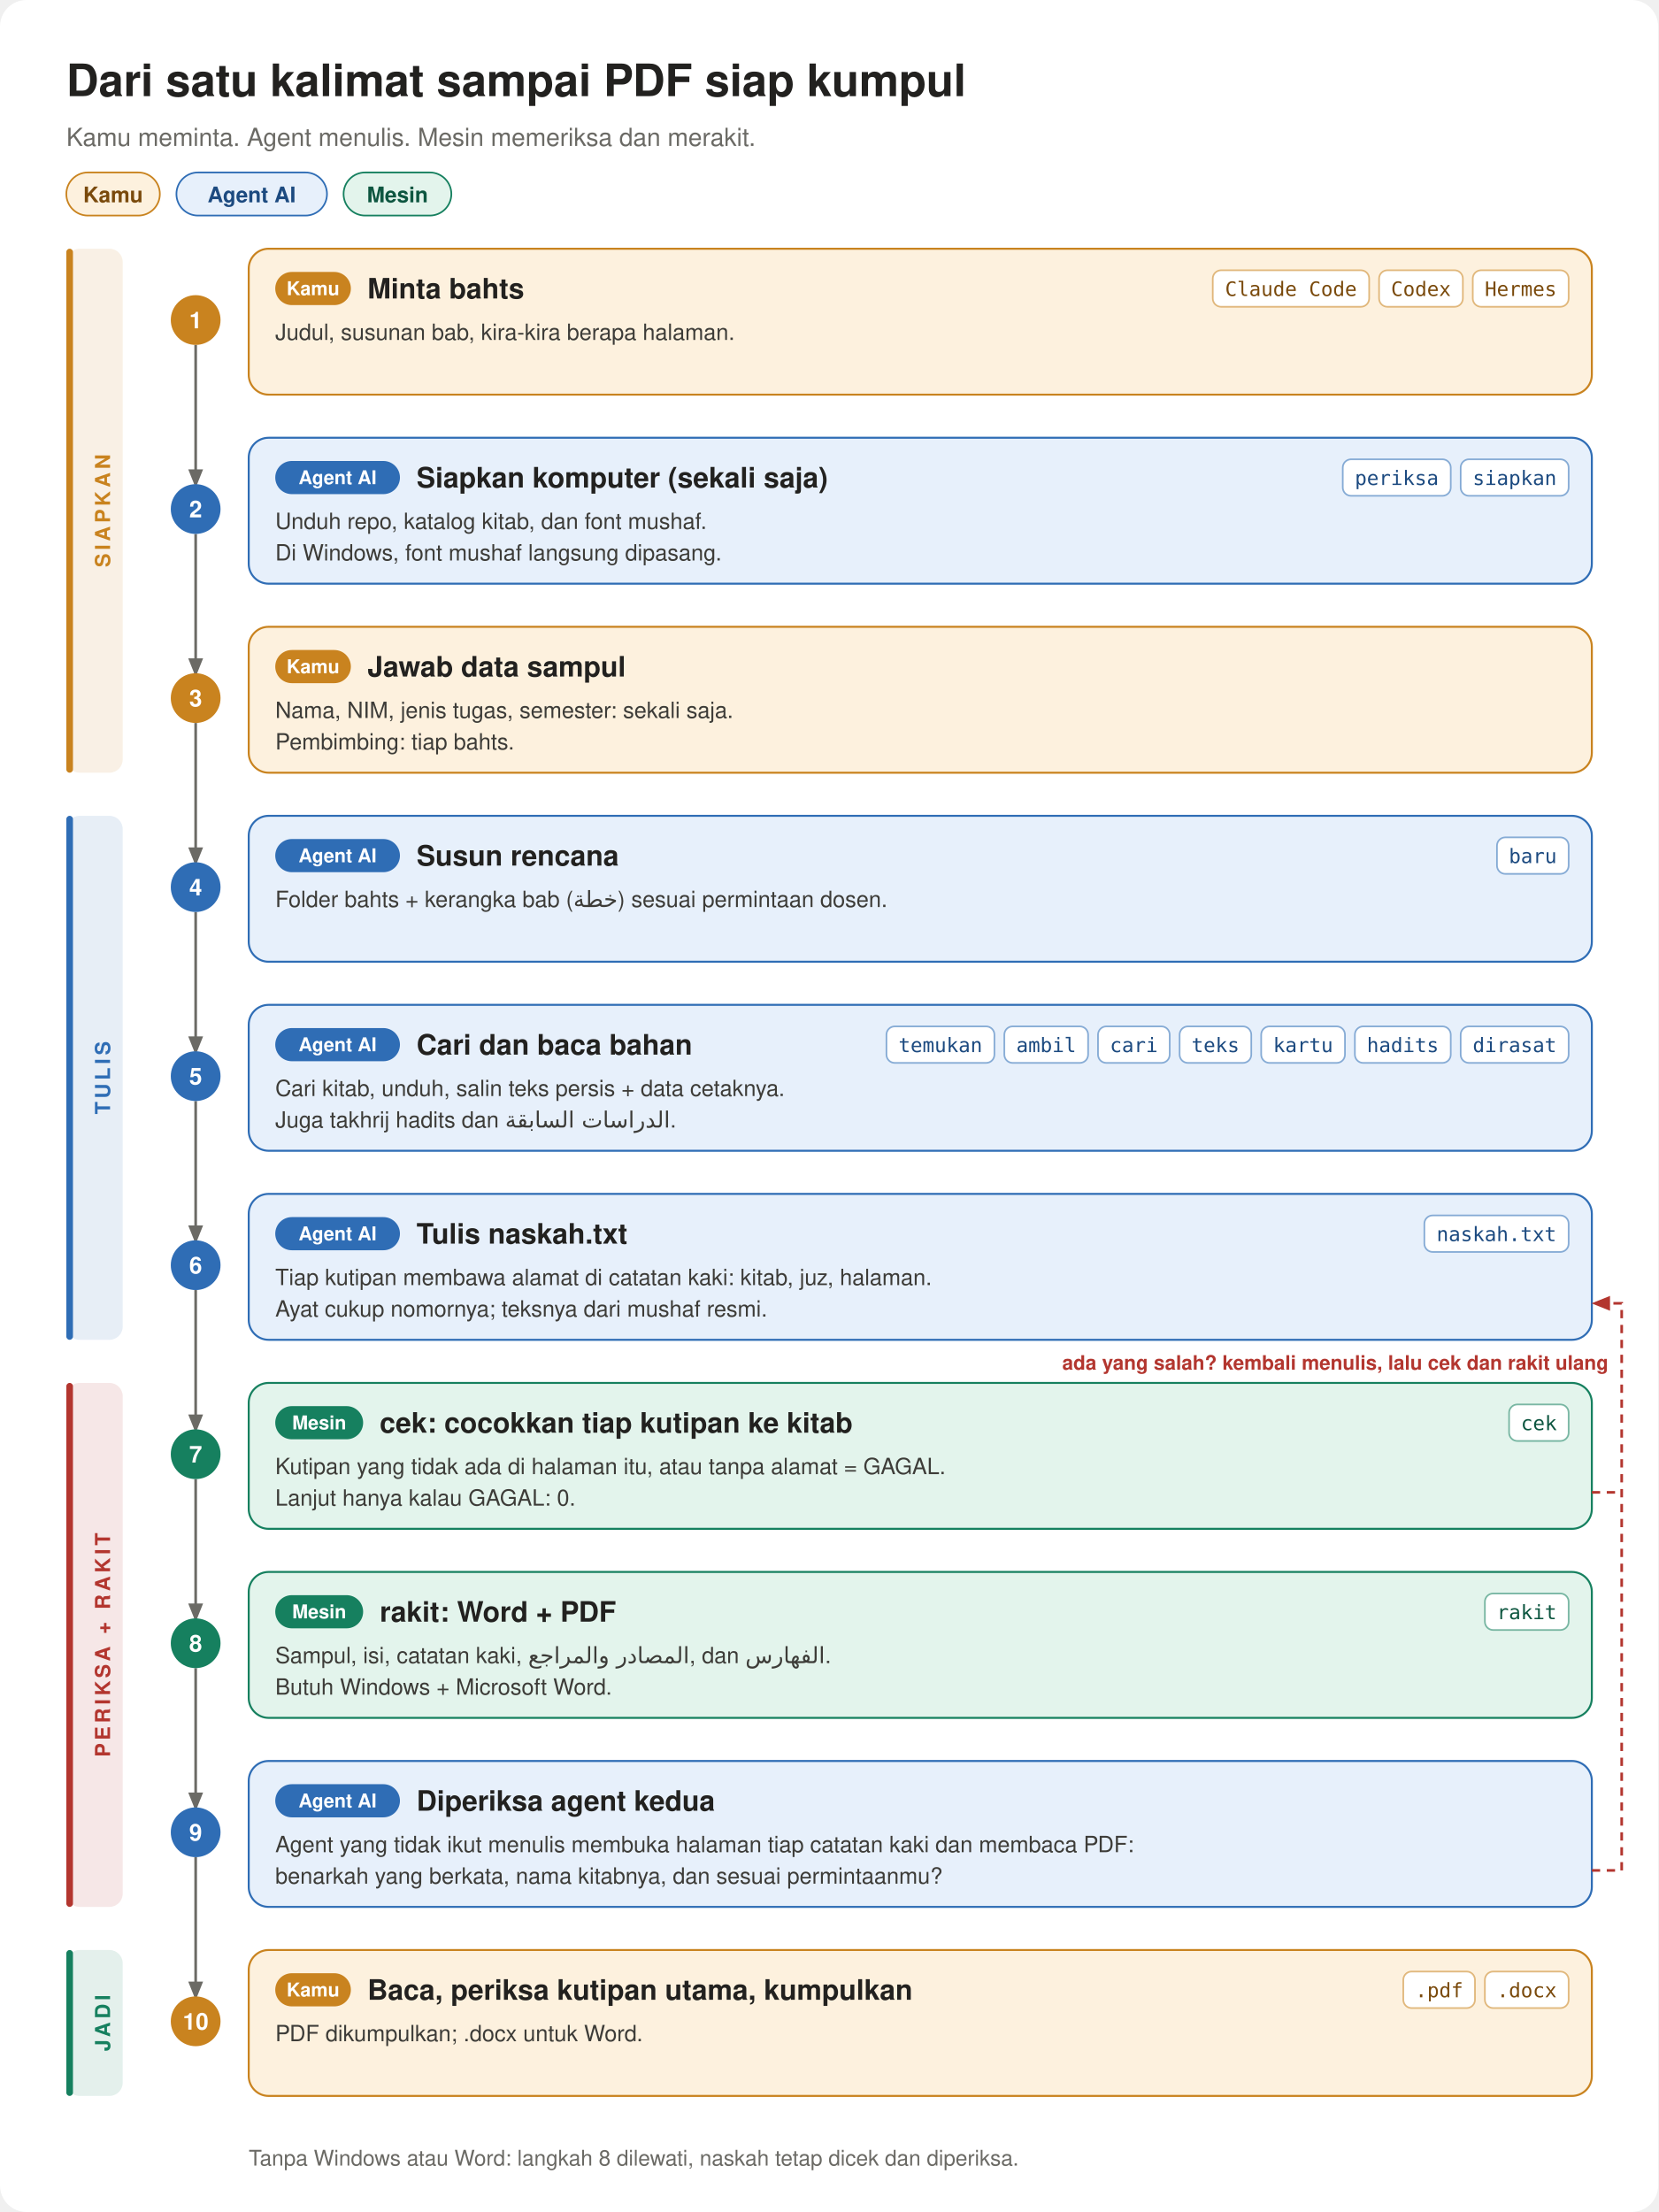
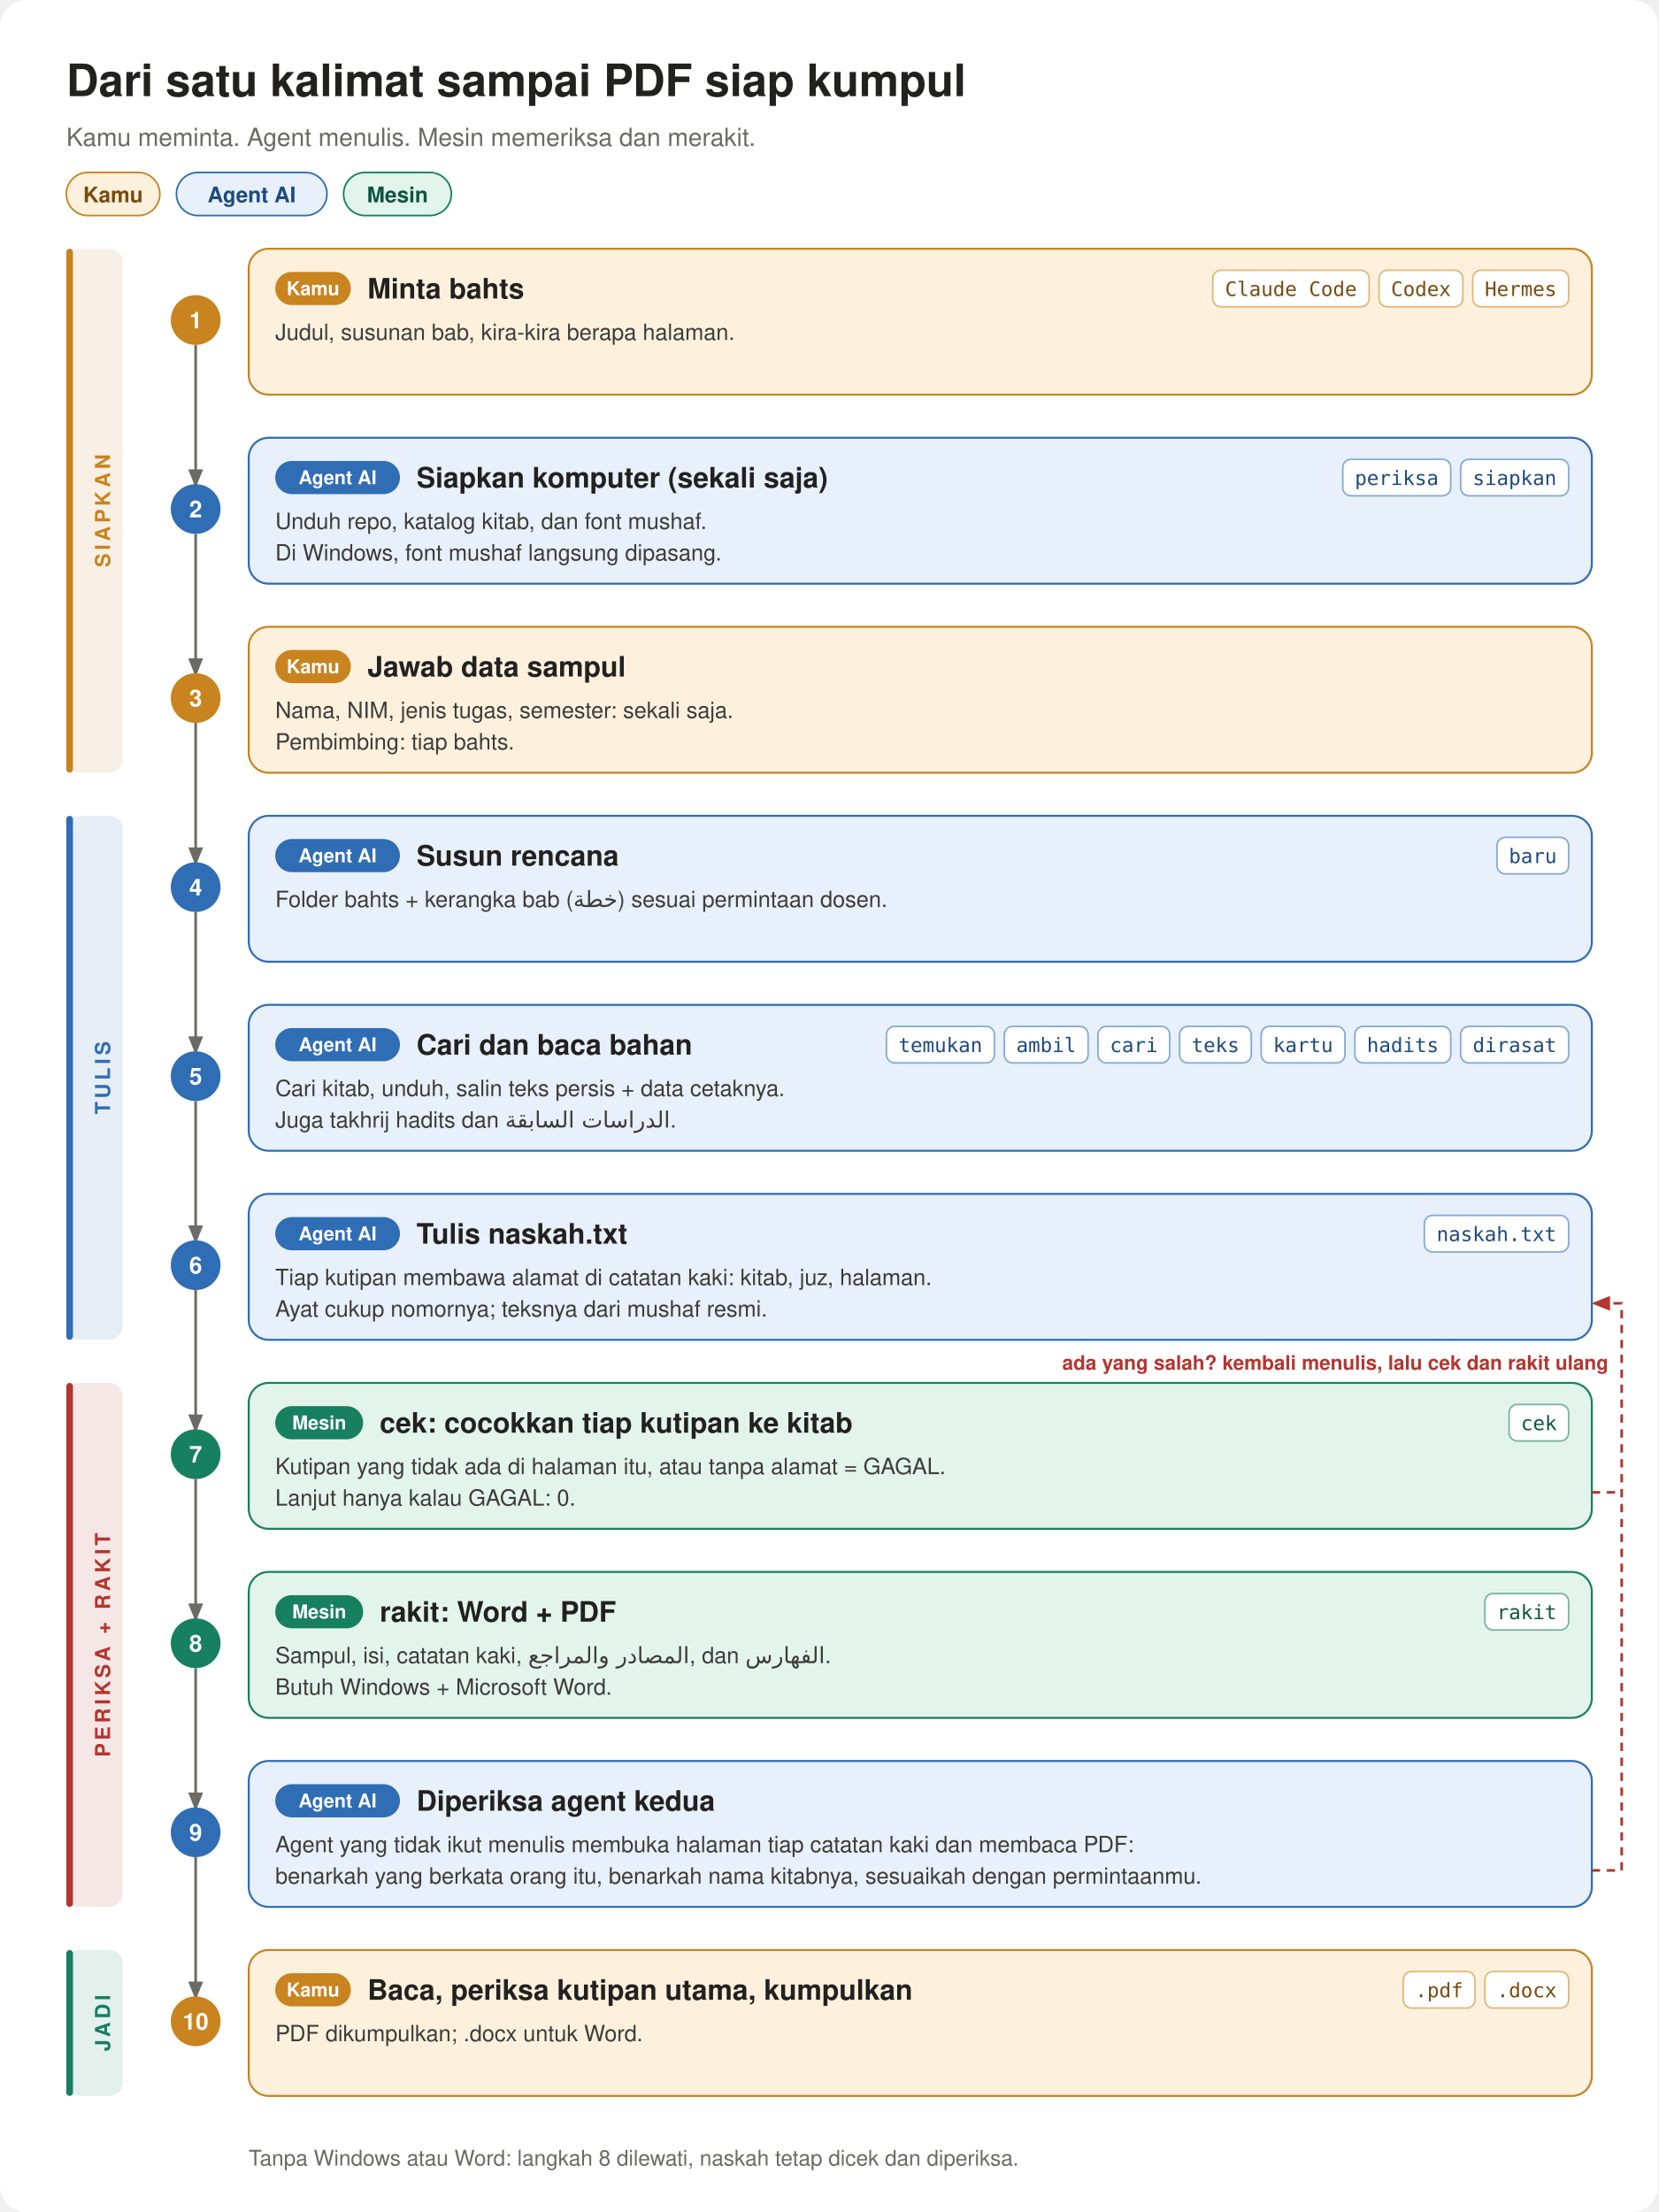
<svg xmlns="http://www.w3.org/2000/svg" viewBox="0 0 1000 1334" width="1000" height="1334" role="img" font-family="Segoe UI, Helvetica, Arial, sans-serif">
  <defs>
    <marker id="p" viewBox="0 0 10 10" refX="8" refY="5" markerWidth="7" markerHeight="7" orient="auto">
      <path d="M0 1L10 5L0 9z" fill="#6b6a65" />
    </marker>
    <marker id="pm" viewBox="0 0 10 10" refX="8" refY="5" markerWidth="7" markerHeight="7" orient="auto">
      <path d="M0 1L10 5L0 9z" fill="#b3362f" />
    </marker>
  </defs>
  <rect width="1000" height="1334" rx="16" fill="#ffffff" />
  <text x="40" y="58" font-size="27" font-weight="700" fill="#22211f">Dari satu kalimat sampai PDF siap kumpul</text>
  <text x="40" y="88" font-size="15" fill="#6b6a65">Kamu meminta. Agent menulis. Mesin memeriksa dan merakit.</text>
  <rect x="40" y="104" width="56.4" height="26" rx="13" fill="#fdf1de" stroke="#c9831f" />
  <text x="68.2" y="122" font-size="13" font-weight="600" text-anchor="middle" fill="#7a4a0c">Kamu</text>
  <rect x="106.4" y="104" width="90.8" height="26" rx="13" fill="#e7f0fb" stroke="#2f6db5" />
  <text x="151.8" y="122" font-size="13" font-weight="600" text-anchor="middle" fill="#1c4a80">Agent AI</text>
  <rect x="207.2" y="104" width="65.0" height="26" rx="13" fill="#e3f4ec" stroke="#16805f" />
  <text x="239.7" y="122" font-size="13" font-weight="600" text-anchor="middle" fill="#0d5640">Mesin</text>
  <rect x="40" y="150" width="34" height="316" rx="8" fill="#c9831f" opacity="0.12" />
  <rect x="40" y="150" width="4" height="316" rx="2" fill="#c9831f" />
  <text x="62" y="308.0" font-size="12.5" font-weight="700" letter-spacing="2" fill="#c9831f" text-anchor="middle" transform="rotate(-90 62 308.0)" dominant-baseline="middle">SIAPKAN</text>
  <rect x="40" y="492" width="34" height="316" rx="8" fill="#2f6db5" opacity="0.12" />
  <rect x="40" y="492" width="4" height="316" rx="2" fill="#2f6db5" />
  <text x="62" y="650.0" font-size="12.5" font-weight="700" letter-spacing="2" fill="#2f6db5" text-anchor="middle" transform="rotate(-90 62 650.0)" dominant-baseline="middle">TULIS</text>
  <rect x="40" y="834" width="34" height="316" rx="8" fill="#b3362f" opacity="0.12" />
  <rect x="40" y="834" width="4" height="316" rx="2" fill="#b3362f" />
  <text x="62" y="992.0" font-size="12.5" font-weight="700" letter-spacing="2" fill="#b3362f" text-anchor="middle" transform="rotate(-90 62 992.0)" dominant-baseline="middle">PERIKSA + RAKIT</text>
  <rect x="40" y="1176" width="34" height="88" rx="8" fill="#16805f" opacity="0.12" />
  <rect x="40" y="1176" width="4" height="88" rx="2" fill="#16805f" />
  <text x="62" y="1220.0" font-size="12.5" font-weight="700" letter-spacing="2" fill="#16805f" text-anchor="middle" transform="rotate(-90 62 1220.0)" dominant-baseline="middle">JADI</text>
  <path d="M118 208V292" stroke="#6b6a65" stroke-width="1.6" fill="none" marker-end="url(#p)" />
  <path d="M118 322V406" stroke="#6b6a65" stroke-width="1.6" fill="none" marker-end="url(#p)" />
  <path d="M118 436V520" stroke="#6b6a65" stroke-width="1.6" fill="none" marker-end="url(#p)" />
  <path d="M118 550V634" stroke="#6b6a65" stroke-width="1.6" fill="none" marker-end="url(#p)" />
  <path d="M118 664V748" stroke="#6b6a65" stroke-width="1.6" fill="none" marker-end="url(#p)" />
  <path d="M118 778V862" stroke="#6b6a65" stroke-width="1.6" fill="none" marker-end="url(#p)" />
  <path d="M118 892V976" stroke="#6b6a65" stroke-width="1.6" fill="none" marker-end="url(#p)" />
  <path d="M118 1006V1090" stroke="#6b6a65" stroke-width="1.6" fill="none" marker-end="url(#p)" />
  <path d="M118 1120V1204" stroke="#6b6a65" stroke-width="1.6" fill="none" marker-end="url(#p)" />
  <circle cx="118" cy="193" r="15" fill="#c9831f" />
  <text x="118" y="198" font-size="14" font-weight="700" fill="#fff" text-anchor="middle">1</text>
  <rect x="150" y="150" width="810" height="88" rx="12" fill="#fdf1de" stroke="#c9831f" stroke-width="1.2" />
  <rect x="166" y="164" width="45.6" height="20" rx="10" fill="#c9831f" />
  <text x="188.8" y="178" font-size="11.5" font-weight="700" fill="#fff" text-anchor="middle">Kamu</text>
  <text x="221.6" y="180" font-size="17" font-weight="700" fill="#22211f">Minta bahts</text>
  <text x="166" y="205" font-size="13.5" fill="#3d3c38">Judul, susunan bab, kira-kira berapa halaman.</text>
  <rect x="888.2" y="163" width="57.8" height="22" rx="5" fill="#ffffff" stroke="#c9831f" stroke-opacity="0.55" />
  <text x="917.1" y="178.5" font-size="12" font-family="Consolas, Menlo, monospace" fill="#7a4a0c" text-anchor="middle">Hermes</text>
  <rect x="831.7" y="163" width="50.5" height="22" rx="5" fill="#ffffff" stroke="#c9831f" stroke-opacity="0.55" />
  <text x="856.95" y="178.5" font-size="12" font-family="Consolas, Menlo, monospace" fill="#7a4a0c" text-anchor="middle">Codex</text>
  <rect x="731.4" y="163" width="94.3" height="22" rx="5" fill="#ffffff" stroke="#c9831f" stroke-opacity="0.55" />
  <text x="778.55" y="178.5" font-size="12" font-family="Consolas, Menlo, monospace" fill="#7a4a0c" text-anchor="middle">Claude Code</text>
  <circle cx="118" cy="307" r="15" fill="#2f6db5" />
  <text x="118" y="312" font-size="14" font-weight="700" fill="#fff" text-anchor="middle">2</text>
  <rect x="150" y="264" width="810" height="88" rx="12" fill="#e7f0fb" stroke="#2f6db5" stroke-width="1.2" />
  <rect x="166" y="278" width="75.2" height="20" rx="10" fill="#2f6db5" />
  <text x="203.6" y="292" font-size="11.5" font-weight="700" fill="#fff" text-anchor="middle">Agent AI</text>
  <text x="251.2" y="294" font-size="17" font-weight="700" fill="#22211f">Siapkan komputer (sekali saja)</text>
  <text x="166" y="319" font-size="13.5" fill="#3d3c38">Unduh repo, katalog kitab, dan font mushaf.</text>
  <text x="166" y="338" font-size="13.5" fill="#3d3c38">Di Windows, font mushaf langsung dipasang.</text>
  <rect x="880.9" y="277" width="65.1" height="22" rx="5" fill="#ffffff" stroke="#2f6db5" stroke-opacity="0.55" />
  <text x="913.45" y="292.5" font-size="12" font-family="Consolas, Menlo, monospace" fill="#1c4a80" text-anchor="middle">siapkan</text>
  <rect x="809.8" y="277" width="65.1" height="22" rx="5" fill="#ffffff" stroke="#2f6db5" stroke-opacity="0.55" />
  <text x="842.35" y="292.5" font-size="12" font-family="Consolas, Menlo, monospace" fill="#1c4a80" text-anchor="middle">periksa</text>
  <circle cx="118" cy="421" r="15" fill="#c9831f" />
  <text x="118" y="426" font-size="14" font-weight="700" fill="#fff" text-anchor="middle">3</text>
  <rect x="150" y="378" width="810" height="88" rx="12" fill="#fdf1de" stroke="#c9831f" stroke-width="1.2" />
  <rect x="166" y="392" width="45.6" height="20" rx="10" fill="#c9831f" />
  <text x="188.8" y="406" font-size="11.5" font-weight="700" fill="#fff" text-anchor="middle">Kamu</text>
  <text x="221.6" y="408" font-size="17" font-weight="700" fill="#22211f">Jawab data sampul</text>
  <text x="166" y="433" font-size="13.5" fill="#3d3c38">Nama, NIM, jenis tugas, semester: sekali saja.</text>
  <text x="166" y="452" font-size="13.5" fill="#3d3c38">Pembimbing: tiap bahts.</text>
  <circle cx="118" cy="535" r="15" fill="#2f6db5" />
  <text x="118" y="540" font-size="14" font-weight="700" fill="#fff" text-anchor="middle">4</text>
  <rect x="150" y="492" width="810" height="88" rx="12" fill="#e7f0fb" stroke="#2f6db5" stroke-width="1.2" />
  <rect x="166" y="506" width="75.2" height="20" rx="10" fill="#2f6db5" />
  <text x="203.6" y="520" font-size="11.5" font-weight="700" fill="#fff" text-anchor="middle">Agent AI</text>
  <text x="251.2" y="522" font-size="17" font-weight="700" fill="#22211f">Susun rencana</text>
  <text x="166" y="547" font-size="13.5" fill="#3d3c38">Folder bahts + kerangka bab (خطة) sesuai permintaan dosen.</text>
  <rect x="902.8" y="505" width="43.2" height="22" rx="5" fill="#ffffff" stroke="#2f6db5" stroke-opacity="0.55" />
  <text x="924.4" y="520.5" font-size="12" font-family="Consolas, Menlo, monospace" fill="#1c4a80" text-anchor="middle">baru</text>
  <circle cx="118" cy="649" r="15" fill="#2f6db5" />
  <text x="118" y="654" font-size="14" font-weight="700" fill="#fff" text-anchor="middle">5</text>
  <rect x="150" y="606" width="810" height="88" rx="12" fill="#e7f0fb" stroke="#2f6db5" stroke-width="1.2" />
  <rect x="166" y="620" width="75.2" height="20" rx="10" fill="#2f6db5" />
  <text x="203.6" y="634" font-size="11.5" font-weight="700" fill="#fff" text-anchor="middle">Agent AI</text>
  <text x="251.2" y="636" font-size="17" font-weight="700" fill="#22211f">Cari dan baca bahan</text>
  <text x="166" y="661" font-size="13.5" fill="#3d3c38">Cari kitab, unduh, salin teks persis + data cetaknya.</text>
  <text x="166" y="680" font-size="13.5" fill="#3d3c38">Juga takhrij hadits dan الدراسات السابقة.</text>
  <rect x="880.9" y="619" width="65.1" height="22" rx="5" fill="#ffffff" stroke="#2f6db5" stroke-opacity="0.55" />
  <text x="913.45" y="634.5" font-size="12" font-family="Consolas, Menlo, monospace" fill="#1c4a80" text-anchor="middle">dirasat</text>
  <rect x="817.1" y="619" width="57.8" height="22" rx="5" fill="#ffffff" stroke="#2f6db5" stroke-opacity="0.55" />
  <text x="846.0" y="634.5" font-size="12" font-family="Consolas, Menlo, monospace" fill="#1c4a80" text-anchor="middle">hadits</text>
  <rect x="760.6" y="619" width="50.5" height="22" rx="5" fill="#ffffff" stroke="#2f6db5" stroke-opacity="0.55" />
  <text x="785.85" y="634.5" font-size="12" font-family="Consolas, Menlo, monospace" fill="#1c4a80" text-anchor="middle">kartu</text>
  <rect x="711.4" y="619" width="43.2" height="22" rx="5" fill="#ffffff" stroke="#2f6db5" stroke-opacity="0.55" />
  <text x="733.0" y="634.5" font-size="12" font-family="Consolas, Menlo, monospace" fill="#1c4a80" text-anchor="middle">teks</text>
  <rect x="662.2" y="619" width="43.2" height="22" rx="5" fill="#ffffff" stroke="#2f6db5" stroke-opacity="0.55" />
  <text x="683.8" y="634.5" font-size="12" font-family="Consolas, Menlo, monospace" fill="#1c4a80" text-anchor="middle">cari</text>
  <rect x="605.7" y="619" width="50.5" height="22" rx="5" fill="#ffffff" stroke="#2f6db5" stroke-opacity="0.55" />
  <text x="630.95" y="634.5" font-size="12" font-family="Consolas, Menlo, monospace" fill="#1c4a80" text-anchor="middle">ambil</text>
  <rect x="534.6" y="619" width="65.1" height="22" rx="5" fill="#ffffff" stroke="#2f6db5" stroke-opacity="0.55" />
  <text x="567.15" y="634.5" font-size="12" font-family="Consolas, Menlo, monospace" fill="#1c4a80" text-anchor="middle">temukan</text>
  <circle cx="118" cy="763" r="15" fill="#2f6db5" />
  <text x="118" y="768" font-size="14" font-weight="700" fill="#fff" text-anchor="middle">6</text>
  <rect x="150" y="720" width="810" height="88" rx="12" fill="#e7f0fb" stroke="#2f6db5" stroke-width="1.2" />
  <rect x="166" y="734" width="75.2" height="20" rx="10" fill="#2f6db5" />
  <text x="203.6" y="748" font-size="11.5" font-weight="700" fill="#fff" text-anchor="middle">Agent AI</text>
  <text x="251.2" y="750" font-size="17" font-weight="700" fill="#22211f">Tulis naskah.txt</text>
  <text x="166" y="775" font-size="13.5" fill="#3d3c38">Tiap kutipan membawa alamat di catatan kaki: kitab, juz, halaman.</text>
  <text x="166" y="794" font-size="13.5" fill="#3d3c38">Ayat cukup nomornya; teksnya dari mushaf resmi.</text>
  <rect x="859.0" y="733" width="87.0" height="22" rx="5" fill="#ffffff" stroke="#2f6db5" stroke-opacity="0.55" />
  <text x="902.5" y="748.5" font-size="12" font-family="Consolas, Menlo, monospace" fill="#1c4a80" text-anchor="middle">naskah.txt</text>
  <circle cx="118" cy="877" r="15" fill="#16805f" />
  <text x="118" y="882" font-size="14" font-weight="700" fill="#fff" text-anchor="middle">7</text>
  <rect x="150" y="834" width="810" height="88" rx="12" fill="#e3f4ec" stroke="#16805f" stroke-width="1.2" />
  <rect x="166" y="848" width="53.0" height="20" rx="10" fill="#16805f" />
  <text x="192.5" y="862" font-size="11.5" font-weight="700" fill="#fff" text-anchor="middle">Mesin</text>
  <text x="229.0" y="864" font-size="17" font-weight="700" fill="#22211f">cek: cocokkan tiap kutipan ke kitab</text>
  <text x="166" y="889" font-size="13.5" fill="#3d3c38">Kutipan yang tidak ada di halaman itu, atau tanpa alamat = GAGAL.</text>
  <text x="166" y="908" font-size="13.5" fill="#3d3c38">Lanjut hanya kalau GAGAL: 0.</text>
  <rect x="910.1" y="847" width="35.9" height="22" rx="5" fill="#ffffff" stroke="#16805f" stroke-opacity="0.55" />
  <text x="928.05" y="862.5" font-size="12" font-family="Consolas, Menlo, monospace" fill="#0d5640" text-anchor="middle">cek</text>
  <circle cx="118" cy="991" r="15" fill="#16805f" />
  <text x="118" y="996" font-size="14" font-weight="700" fill="#fff" text-anchor="middle">8</text>
  <rect x="150" y="948" width="810" height="88" rx="12" fill="#e3f4ec" stroke="#16805f" stroke-width="1.2" />
  <rect x="166" y="962" width="53.0" height="20" rx="10" fill="#16805f" />
  <text x="192.5" y="976" font-size="11.5" font-weight="700" fill="#fff" text-anchor="middle">Mesin</text>
  <text x="229.0" y="978" font-size="17" font-weight="700" fill="#22211f">rakit: Word + PDF</text>
  <text x="166" y="1003" font-size="13.5" fill="#3d3c38">Sampul, isi, catatan kaki, المصادر والمراجع, dan الفهارس.</text>
  <text x="166" y="1022" font-size="13.5" fill="#3d3c38">Butuh Windows + Microsoft Word.</text>
  <rect x="895.5" y="961" width="50.5" height="22" rx="5" fill="#ffffff" stroke="#16805f" stroke-opacity="0.55" />
  <text x="920.75" y="976.5" font-size="12" font-family="Consolas, Menlo, monospace" fill="#0d5640" text-anchor="middle">rakit</text>
  <circle cx="118" cy="1105" r="15" fill="#2f6db5" />
  <text x="118" y="1110" font-size="14" font-weight="700" fill="#fff" text-anchor="middle">9</text>
  <rect x="150" y="1062" width="810" height="88" rx="12" fill="#e7f0fb" stroke="#2f6db5" stroke-width="1.2" />
  <rect x="166" y="1076" width="75.2" height="20" rx="10" fill="#2f6db5" />
  <text x="203.6" y="1090" font-size="11.5" font-weight="700" fill="#fff" text-anchor="middle">Agent AI</text>
  <text x="251.2" y="1092" font-size="17" font-weight="700" fill="#22211f">Diperiksa agent kedua</text>
  <text x="166" y="1117" font-size="13.5" fill="#3d3c38">Agent yang tidak ikut menulis membuka halaman tiap catatan kaki dan membaca PDF:</text>
-   <text x="166" y="1136" font-size="13.5" fill="#3d3c38">benarkah yang berkata, nama kitabnya, dan sesuai permintaanmu?</text>
+   <text x="166" y="1136" font-size="13.5" fill="#3d3c38">benarkah yang berkata orang itu, benarkah nama kitabnya, sesuaikah dengan permintaanmu.</text>
  <circle cx="118" cy="1219" r="15" fill="#c9831f" />
  <text x="118" y="1224" font-size="14" font-weight="700" fill="#fff" text-anchor="middle">10</text>
  <rect x="150" y="1176" width="810" height="88" rx="12" fill="#fdf1de" stroke="#c9831f" stroke-width="1.2" />
  <rect x="166" y="1190" width="45.6" height="20" rx="10" fill="#c9831f" />
  <text x="188.8" y="1204" font-size="11.5" font-weight="700" fill="#fff" text-anchor="middle">Kamu</text>
  <text x="221.6" y="1206" font-size="17" font-weight="700" fill="#22211f">Baca, periksa kutipan utama, kumpulkan</text>
  <text x="166" y="1231" font-size="13.5" fill="#3d3c38">PDF dikumpulkan; .docx untuk Word.</text>
  <rect x="895.5" y="1189" width="50.5" height="22" rx="5" fill="#ffffff" stroke="#c9831f" stroke-opacity="0.55" />
  <text x="920.75" y="1204.5" font-size="12" font-family="Consolas, Menlo, monospace" fill="#7a4a0c" text-anchor="middle">.docx</text>
  <rect x="846.3" y="1189" width="43.2" height="22" rx="5" fill="#ffffff" stroke="#c9831f" stroke-opacity="0.55" />
  <text x="867.9" y="1204.5" font-size="12" font-family="Consolas, Menlo, monospace" fill="#7a4a0c" text-anchor="middle">.pdf</text>
  <path d="M960 900H978" stroke="#b3362f" stroke-width="1.6" fill="none" stroke-dasharray="5 4" />
  <path d="M960 1128H978" stroke="#b3362f" stroke-width="1.6" fill="none" stroke-dasharray="5 4" />
  <path d="M978 1128V786H962" stroke="#b3362f" stroke-width="1.6" fill="none" stroke-dasharray="5 4" marker-end="url(#pm)" />
  <text x="970" y="826" font-size="12" font-weight="700" fill="#b3362f" text-anchor="end">ada yang salah? kembali menulis, lalu cek dan rakit ulang</text>
  <text x="150" y="1306" font-size="13" fill="#6b6a65">Tanpa Windows atau Word: langkah 8 dilewati, naskah tetap dicek dan diperiksa.</text>
</svg>
